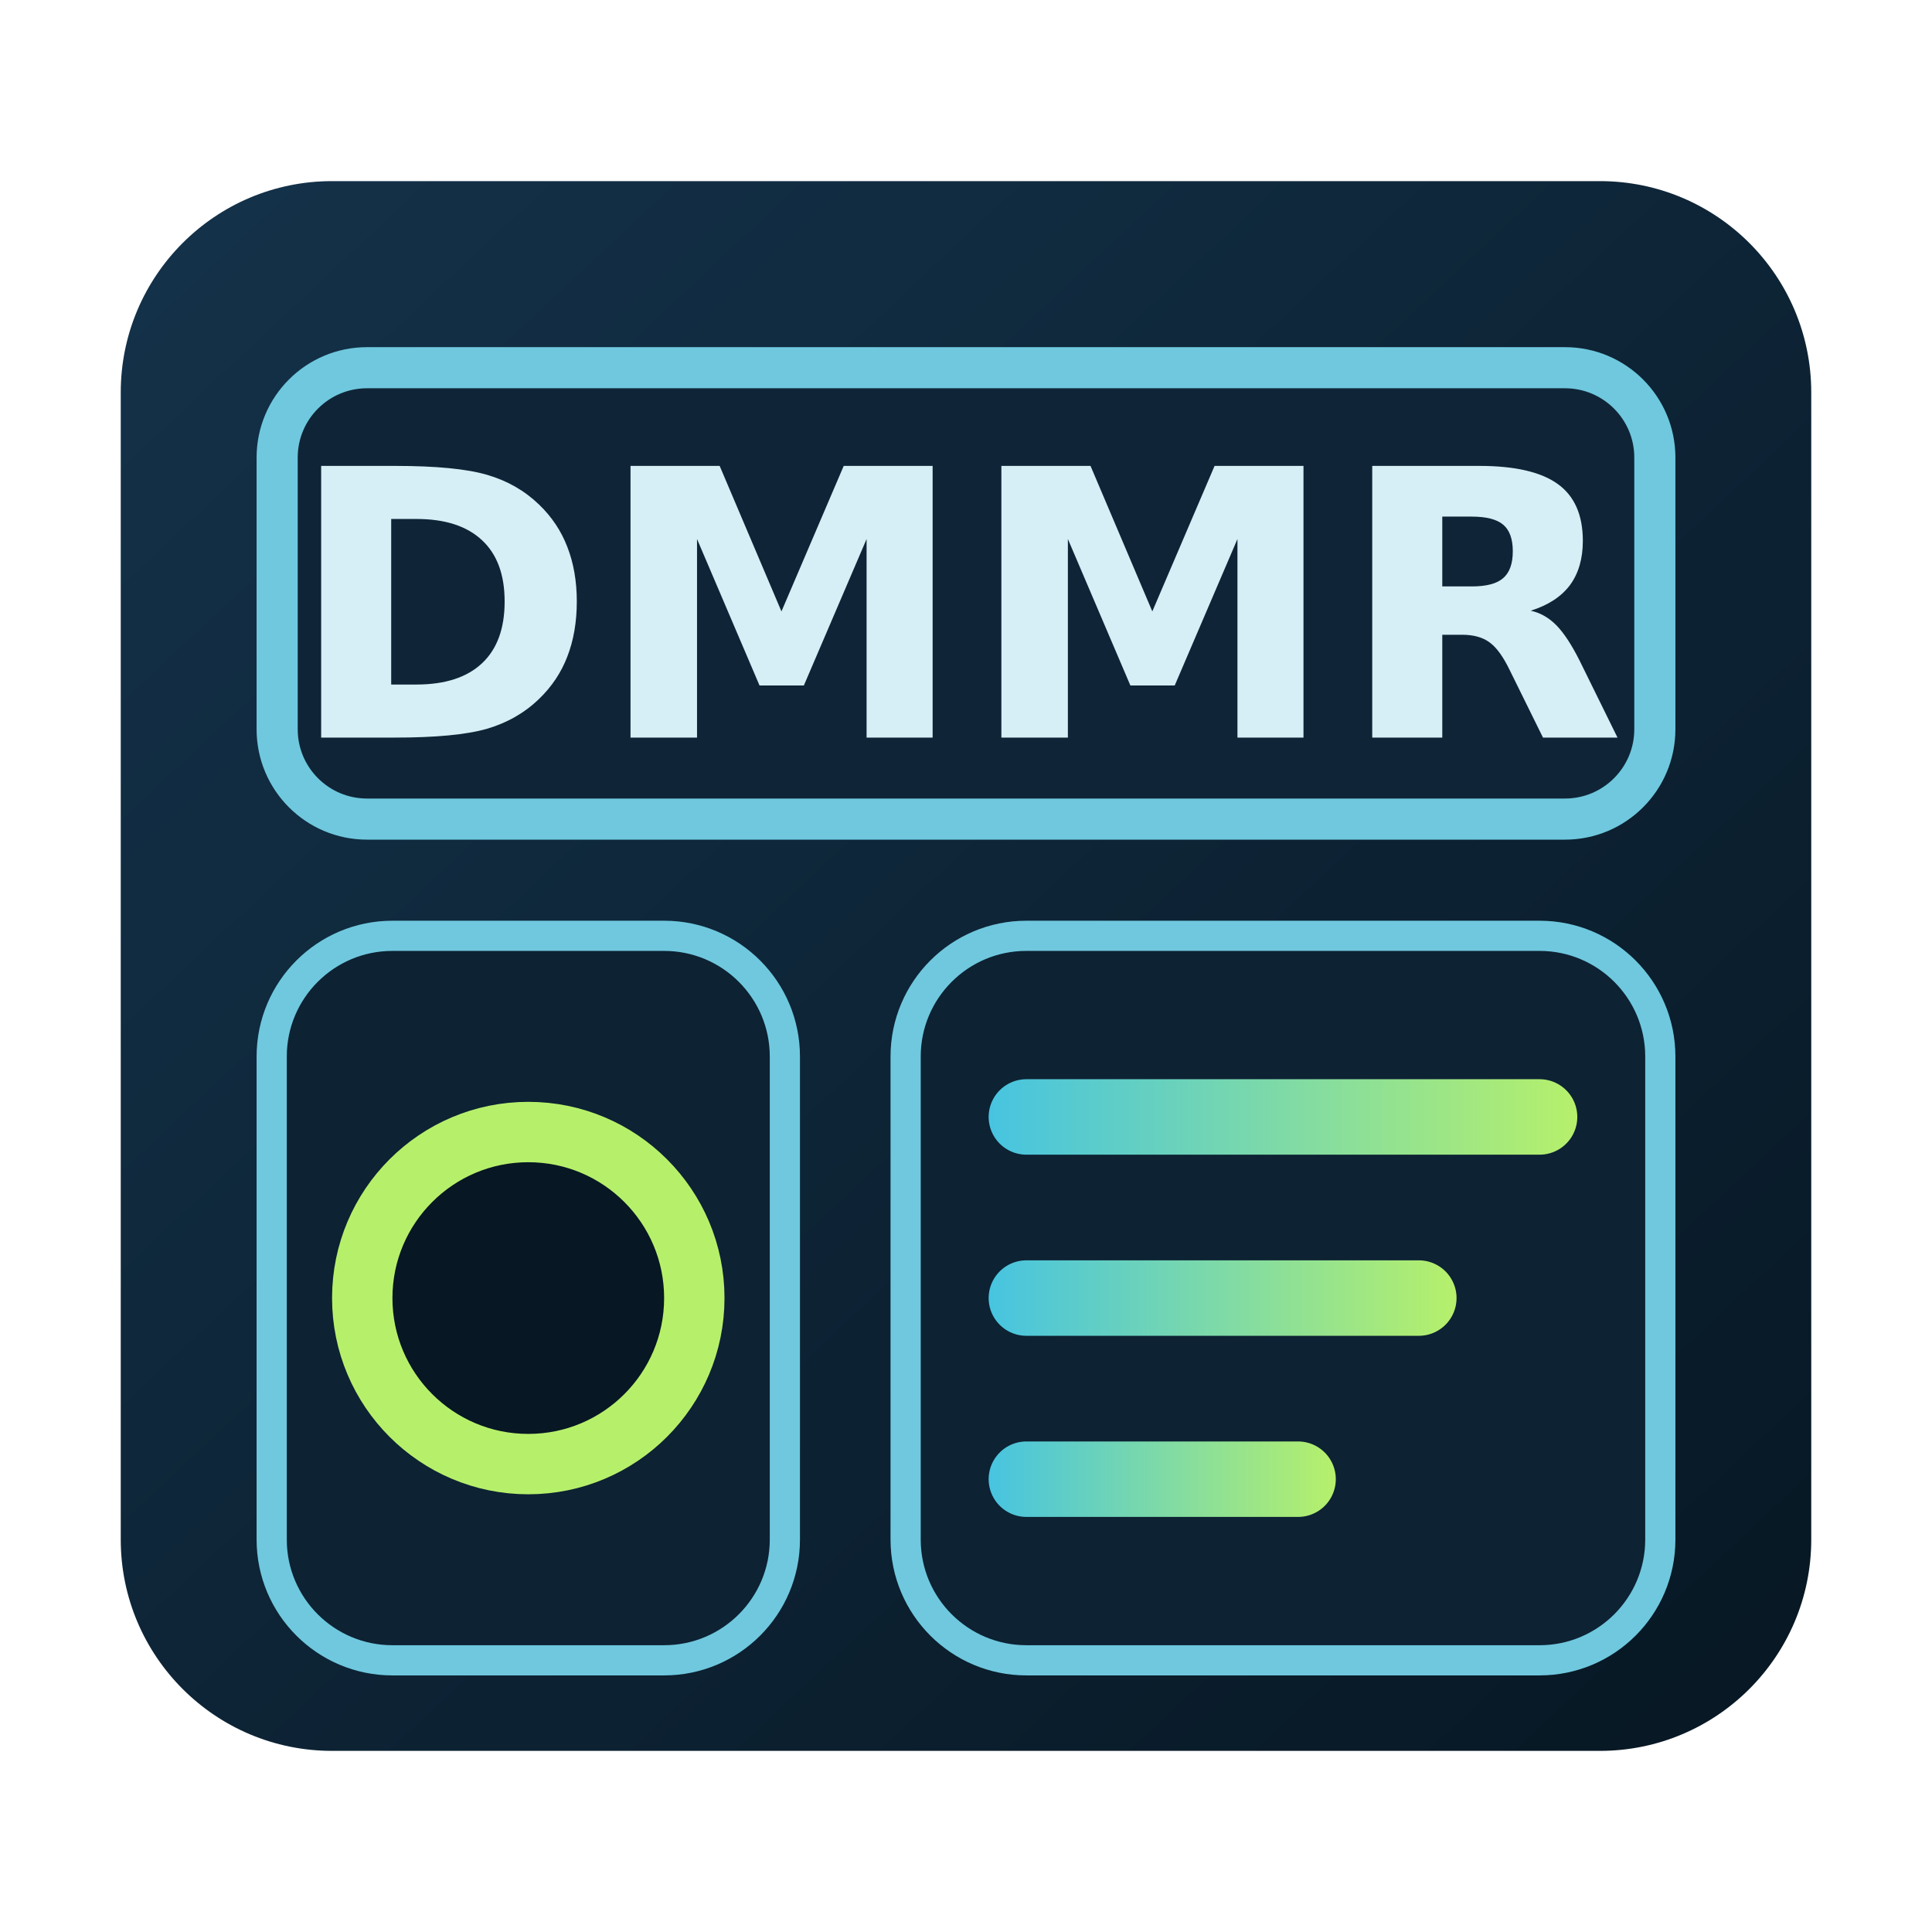
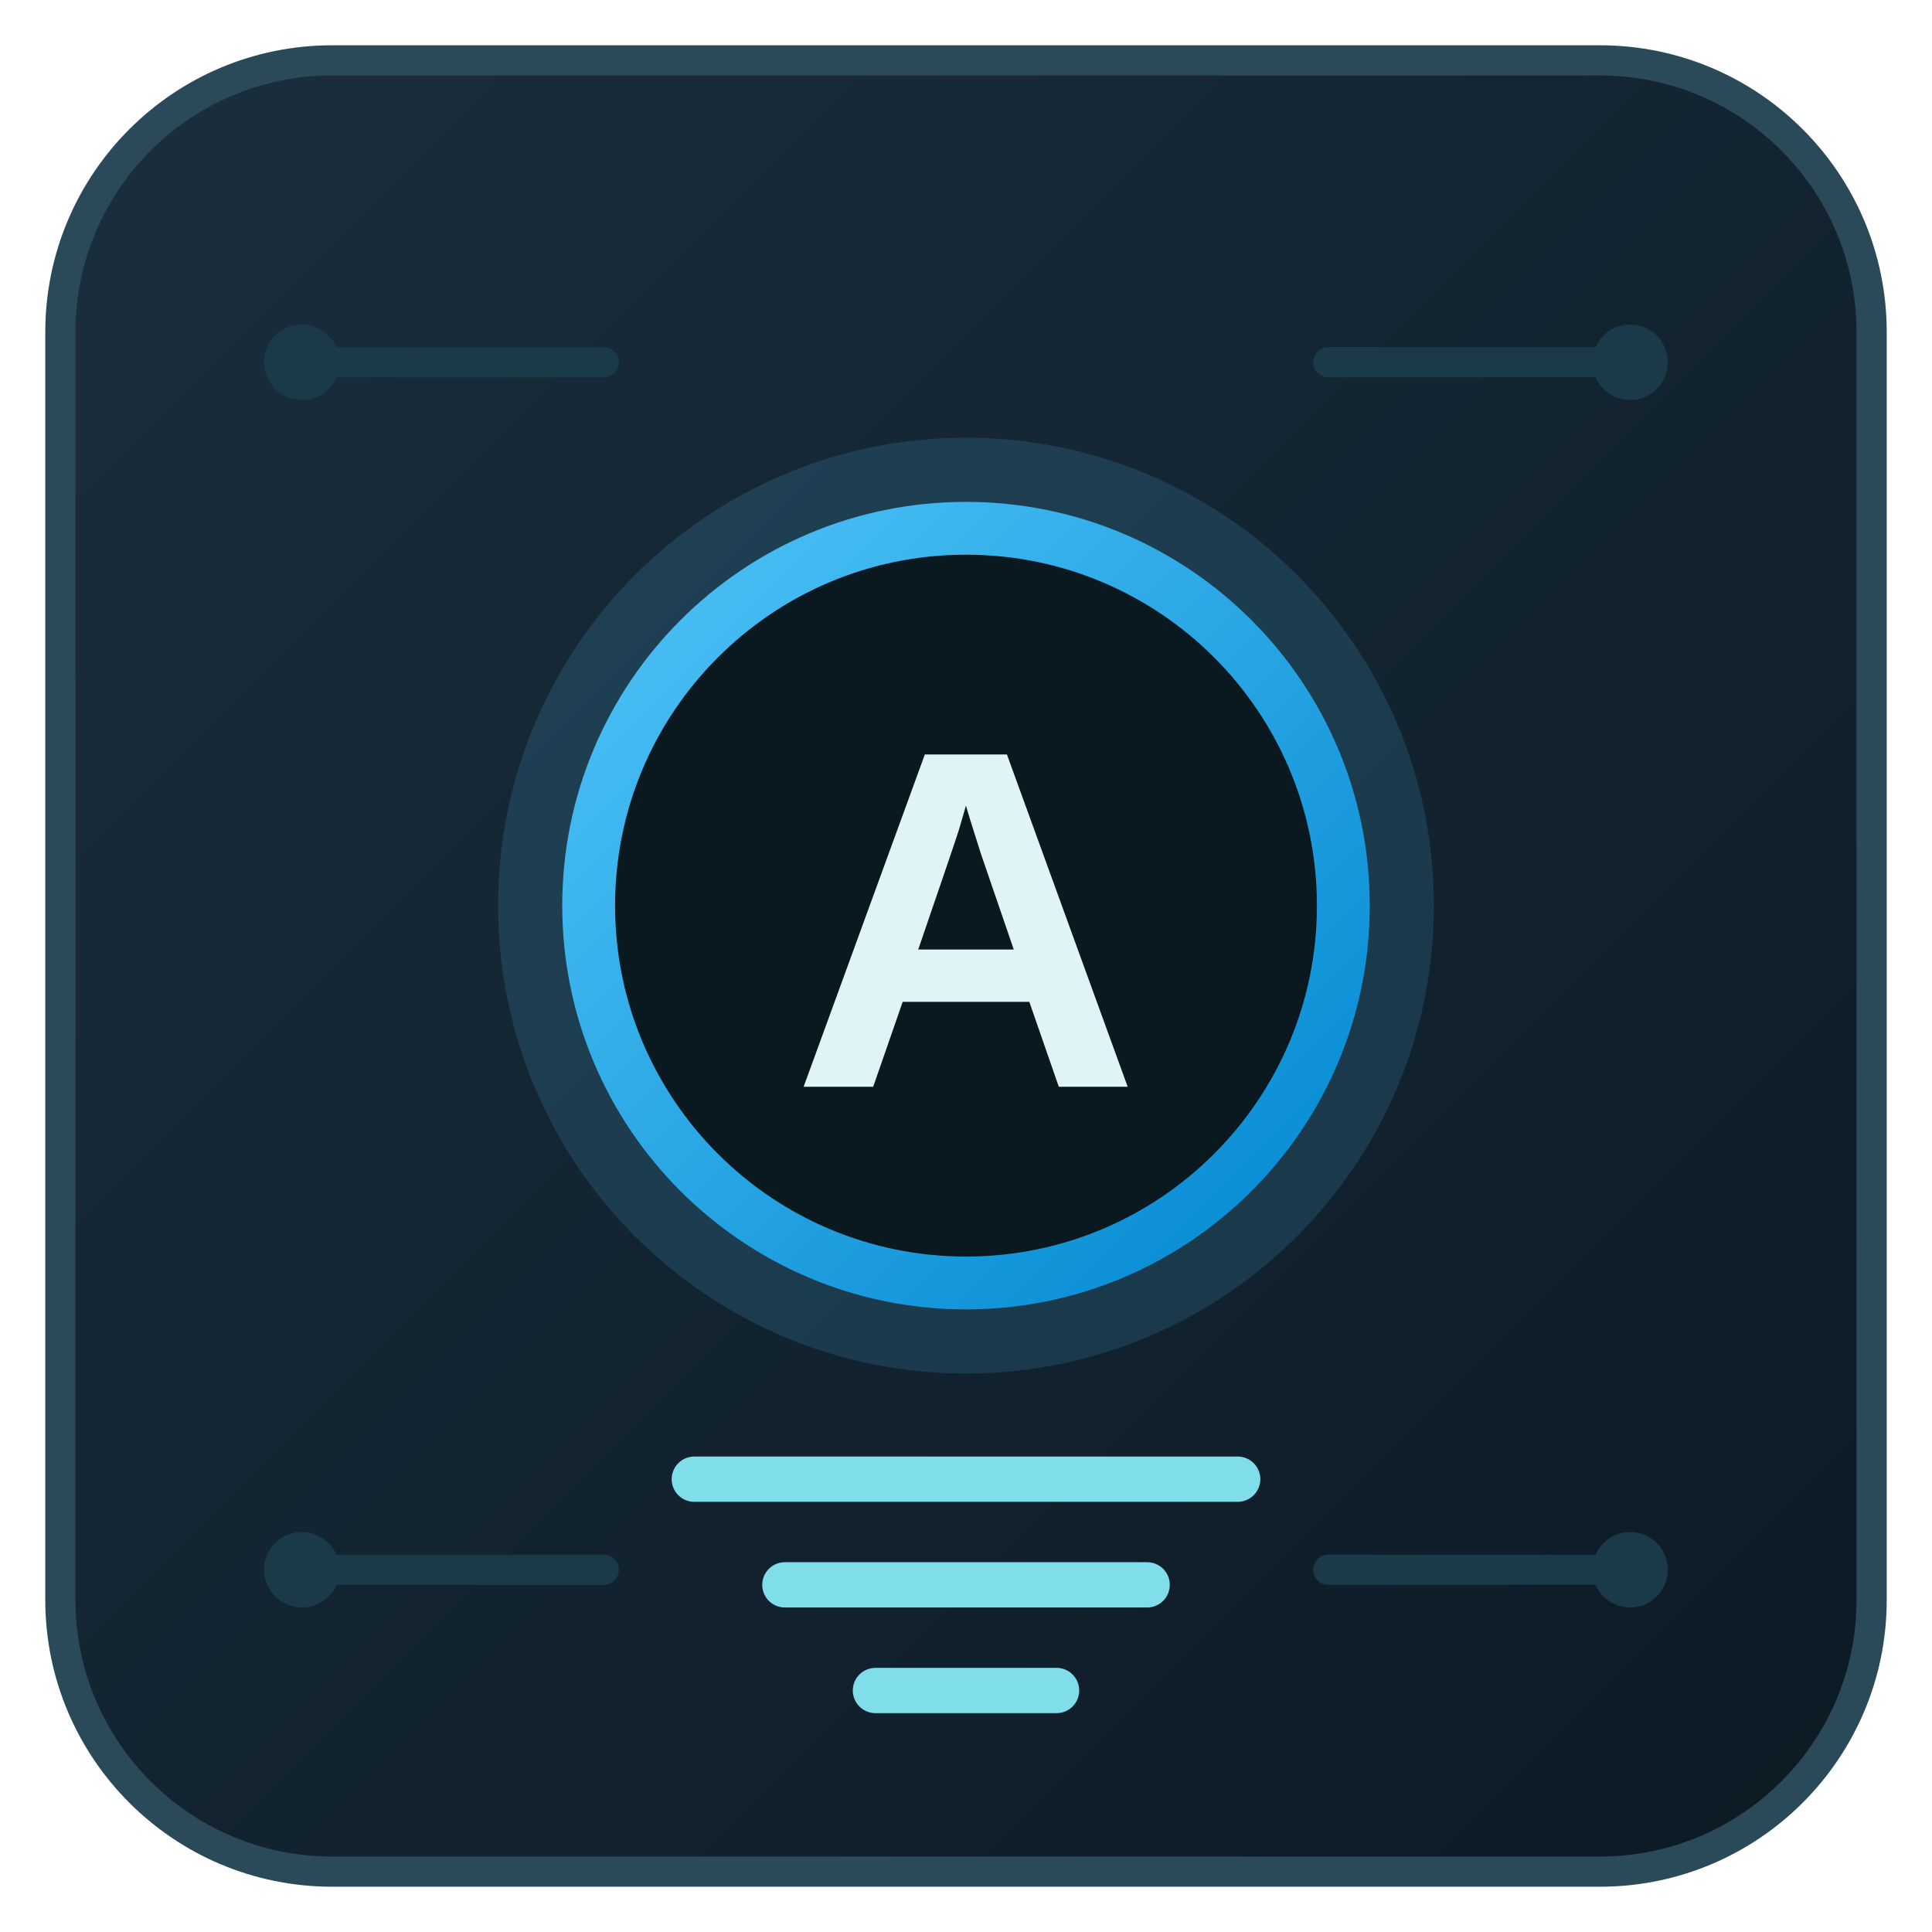
- <svg xmlns="http://www.w3.org/2000/svg" xmlns:xlink="http://www.w3.org/1999/xlink" viewBox="0 0 128 128" version="1.1" id="svg9">
-   <defs id="defs4">
+ <svg xmlns="http://www.w3.org/2000/svg" viewBox="0 0 128 128" version="1.1">
+   <defs>
    <linearGradient id="panel" x1="0%" y1="0%" x2="100%" y2="100%">
-       <stop offset="0%" stop-color="#14324a" id="stop1" />
-       <stop offset="100%" stop-color="#071723" id="stop2" />
+       <stop offset="0%" stop-color="#1a2e3e" />
+       <stop offset="100%" stop-color="#0c1a24" />
    </linearGradient>
-     <linearGradient id="accent" x1="0%" y1="0%" x2="100%" y2="0%">
-       <stop offset="0%" stop-color="#47c4e1" id="stop3" />
-       <stop offset="100%" stop-color="#b6f06b" id="stop4" />
+     <linearGradient id="ring" x1="0%" y1="0%" x2="100%" y2="100%">
+       <stop offset="0%" stop-color="#4fc3f7" />
+       <stop offset="100%" stop-color="#0288d1" />
    </linearGradient>
-     <linearGradient xlink:href="#accent" id="linearGradient9" x1="23.453" y1="171.76" x2="37.417" y2="171.76" gradientTransform="matrix(2.792848,0,0,0.3580574,0,10)" gradientUnits="userSpaceOnUse" />
-     <linearGradient xlink:href="#accent" id="linearGradient10" x1="26.305" y1="183.014" x2="38.755" y2="183.014" gradientTransform="matrix(2.48998,0,0,0.4016097,0,10)" gradientUnits="userSpaceOnUse" />
-     <linearGradient xlink:href="#accent" id="linearGradient11" x1="30.54" y1="183.377" x2="41.263" y2="183.377" gradientTransform="matrix(2.144761,0,0,0.4662524,0,10)" gradientUnits="userSpaceOnUse" />
+     <linearGradient id="wire" x1="0%" y1="0%" x2="0%" y2="100%">
+       <stop offset="0%" stop-color="#80deea" />
+       <stop offset="100%" stop-color="#4fc3f7" />
+     </linearGradient>
  </defs>
-   <rect x="8" y="12" width="112" height="104" rx="14" fill="url(#panel)" id="rect4" />
-   <rect x="18.362" y="24.362" width="91.276" height="29.905" rx="5.953" fill="#0f2537" stroke="#6fc8de" stroke-width="2.724" id="rect5" />
-   <rect x="18" y="62" width="34" height="48" rx="8" fill="#0d2233" stroke="#6fc8de" stroke-width="2" id="rect6" />
-   <rect x="60" y="62" width="50" height="48" rx="8" fill="#0d2233" stroke="#6fc8de" stroke-width="2" id="rect7" />
-   <circle cx="35" cy="86" r="11" fill="#071723" stroke="#b6f06b" stroke-width="4" id="circle7" />
-   <path d="m 68,74 h 34" stroke="url(#accent)" stroke-width="5" stroke-linecap="round" id="path7" style="stroke:url(#linearGradient9)" />
-   <path d="M 68,86 H 94" stroke="url(#accent)" stroke-width="5" stroke-linecap="round" id="path8" style="stroke:url(#linearGradient10)" />
-   <path d="M 68,98 H 86" stroke="url(#accent)" stroke-width="5" stroke-linecap="round" id="path9" style="stroke:url(#linearGradient11)" />
-   <text x="63.339" y="48.869" font-size="24.691px" text-anchor="middle" fill="#d6eef5" font-family="'DejaVu Sans', sans-serif" font-weight="700" id="text9" style="stroke-width:1.372">DMMR</text>
+   <rect x="4" y="4" width="120" height="120" rx="18" fill="url(#panel)" stroke="#2a4a5a" stroke-width="2" />
+   <path d="M 20 24 H 40" stroke="#1a3a4a" stroke-width="2" stroke-linecap="round" />
+   <path d="M 88 24 H 108" stroke="#1a3a4a" stroke-width="2" stroke-linecap="round" />
+   <path d="M 20 104 H 40" stroke="#1a3a4a" stroke-width="2" stroke-linecap="round" />
+   <path d="M 88 104 H 108" stroke="#1a3a4a" stroke-width="2" stroke-linecap="round" />
+   <circle cx="20" cy="24" r="2.5" fill="#1a3a4a" />
+   <circle cx="108" cy="24" r="2.5" fill="#1a3a4a" />
+   <circle cx="20" cy="104" r="2.5" fill="#1a3a4a" />
+   <circle cx="108" cy="104" r="2.5" fill="#1a3a4a" />
+   <line x1="64" y1="18" x2="64" y2="33" stroke="url(#wire)" stroke-width="3.5" stroke-linecap="round" />
+   <circle cx="64" cy="60" r="28" fill="none" stroke="#4fc3f7" stroke-width="6" opacity="0.15" />
+   <circle cx="64" cy="60" r="25" fill="#0a1820" stroke="url(#ring)" stroke-width="3.5" />
+   <text x="64" y="72" font-size="32" font-weight="bold" fill="#e0f4f8" font-family="'Helvetica Neue', Arial, sans-serif" text-anchor="middle">A</text>
+   <line x1="64" y1="85" x2="64" y2="98" stroke="url(#wire)" stroke-width="3.5" stroke-linecap="round" />
+   <line x1="46" y1="98" x2="82" y2="98" stroke="#80deea" stroke-width="3" stroke-linecap="round" />
+   <line x1="52" y1="105" x2="76" y2="105" stroke="#80deea" stroke-width="3" stroke-linecap="round" />
+   <line x1="58" y1="112" x2="70" y2="112" stroke="#80deea" stroke-width="3" stroke-linecap="round" />
</svg>
